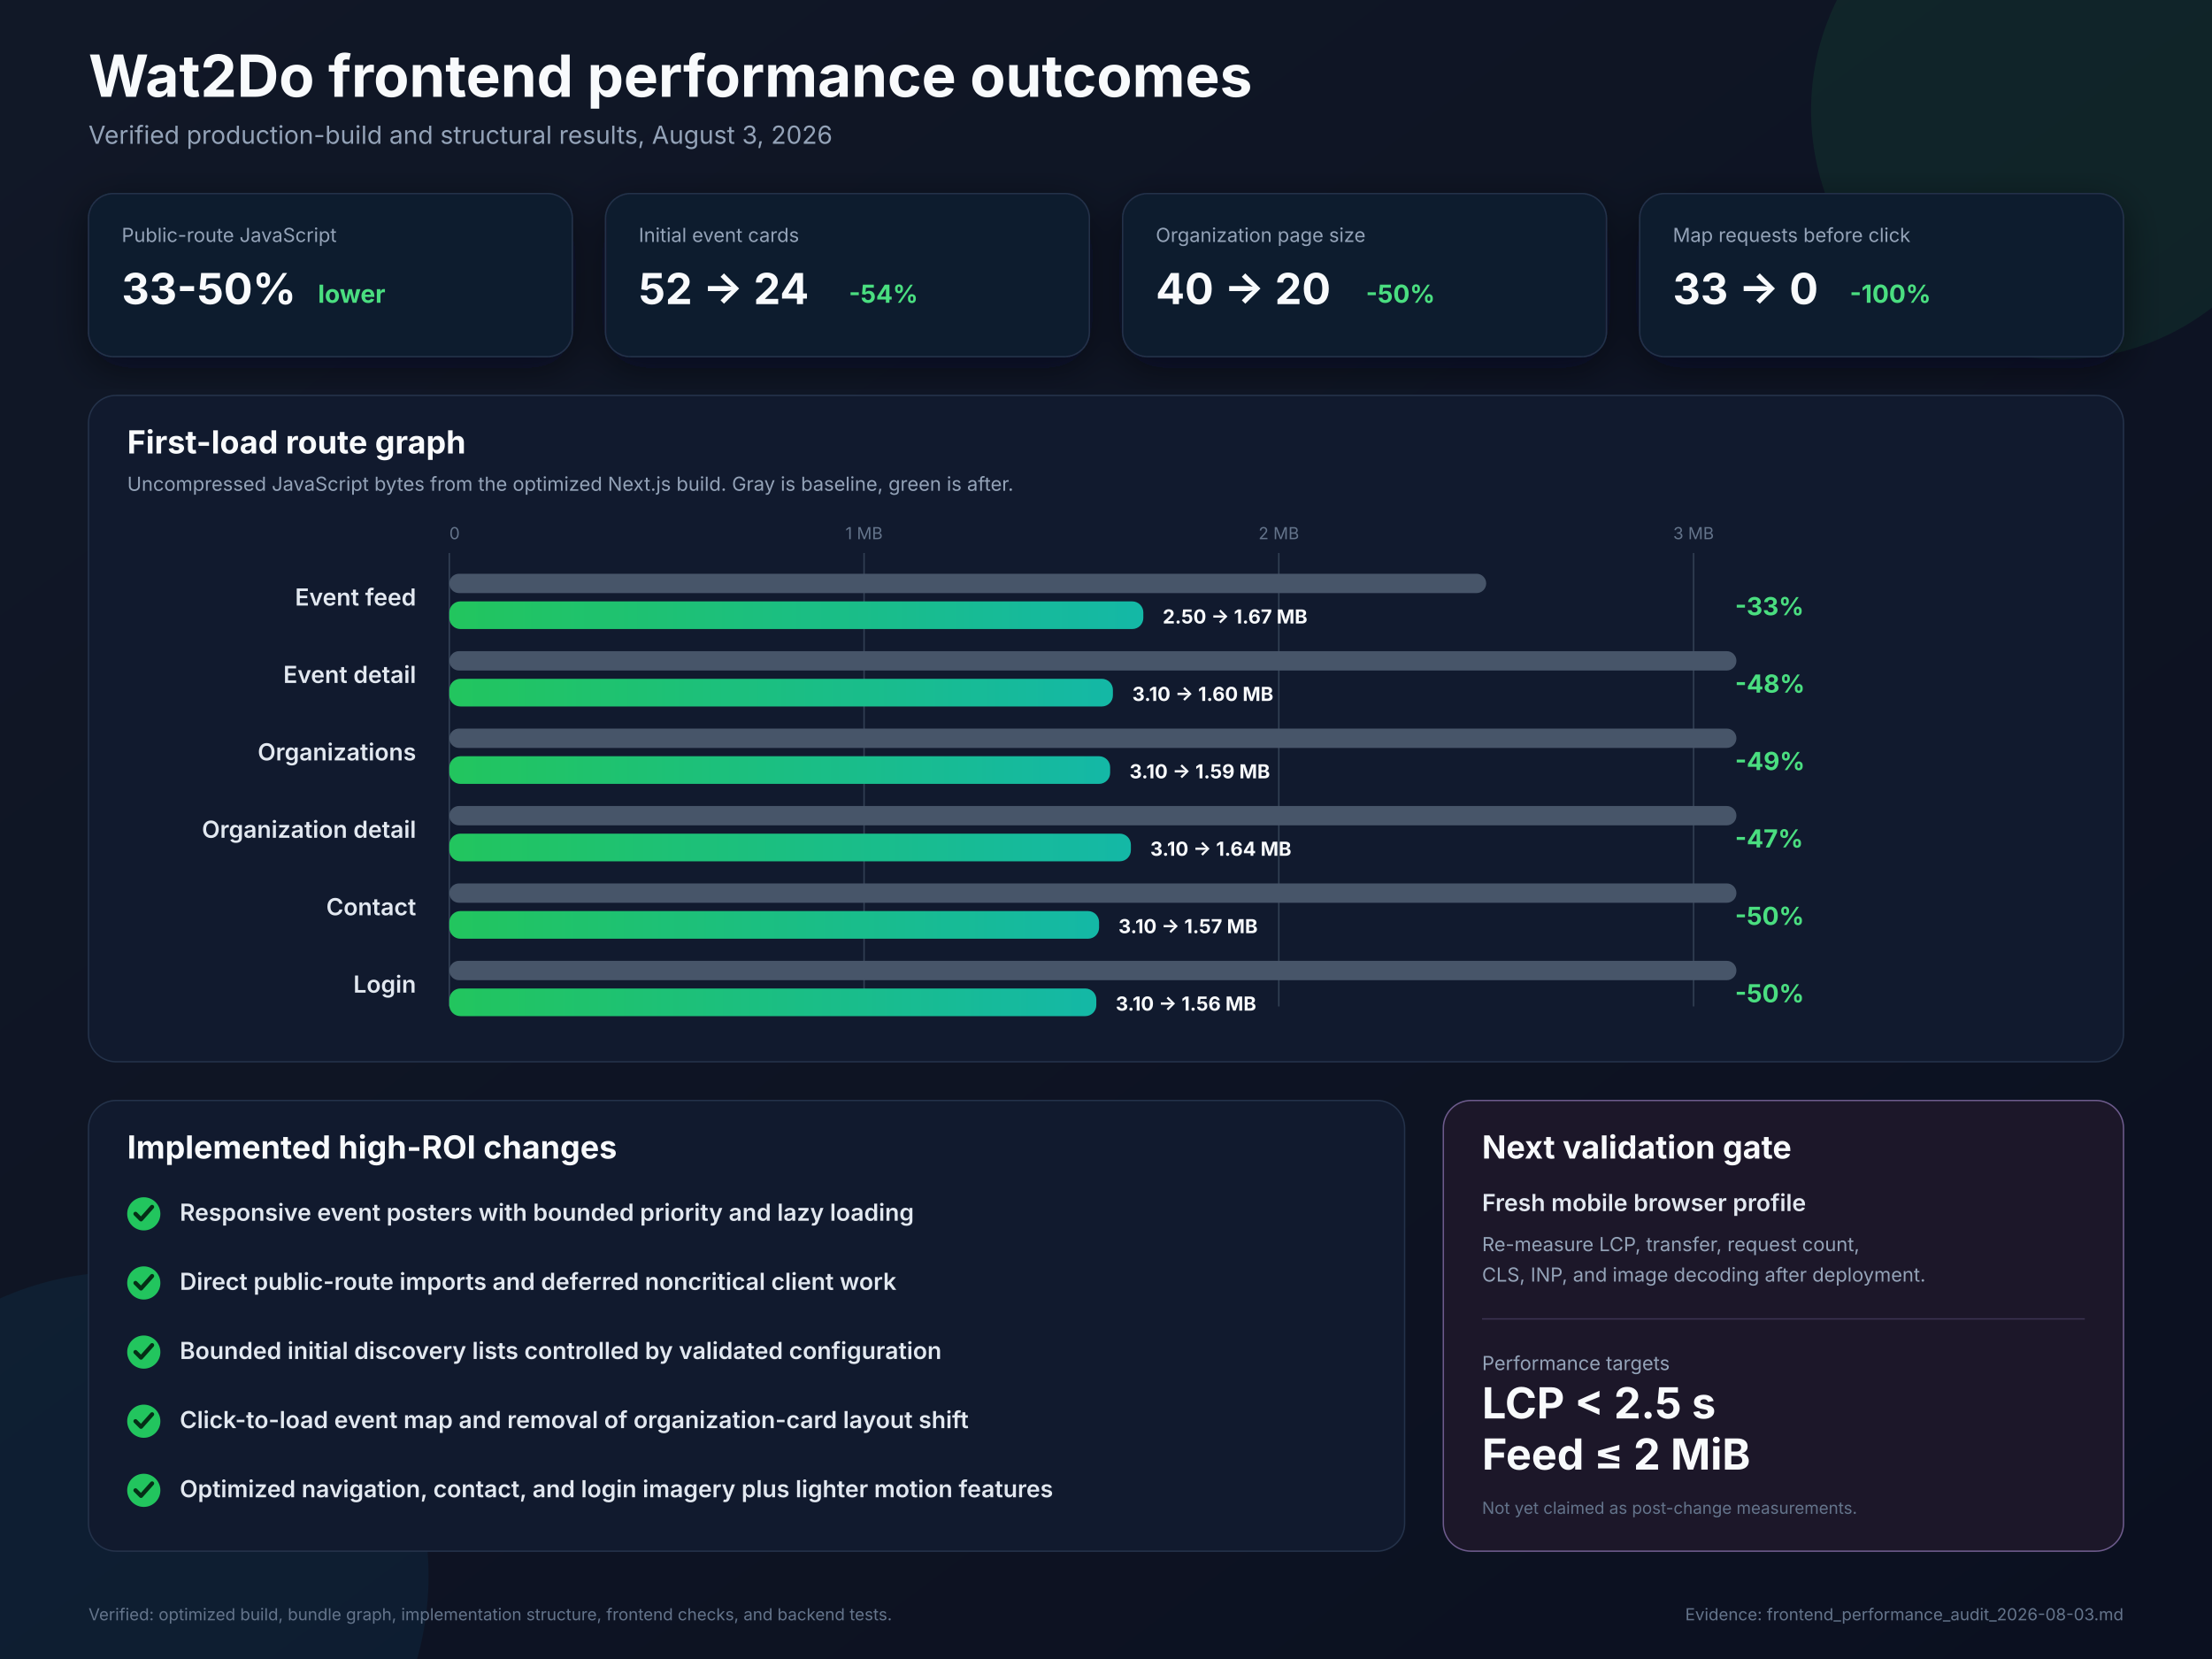
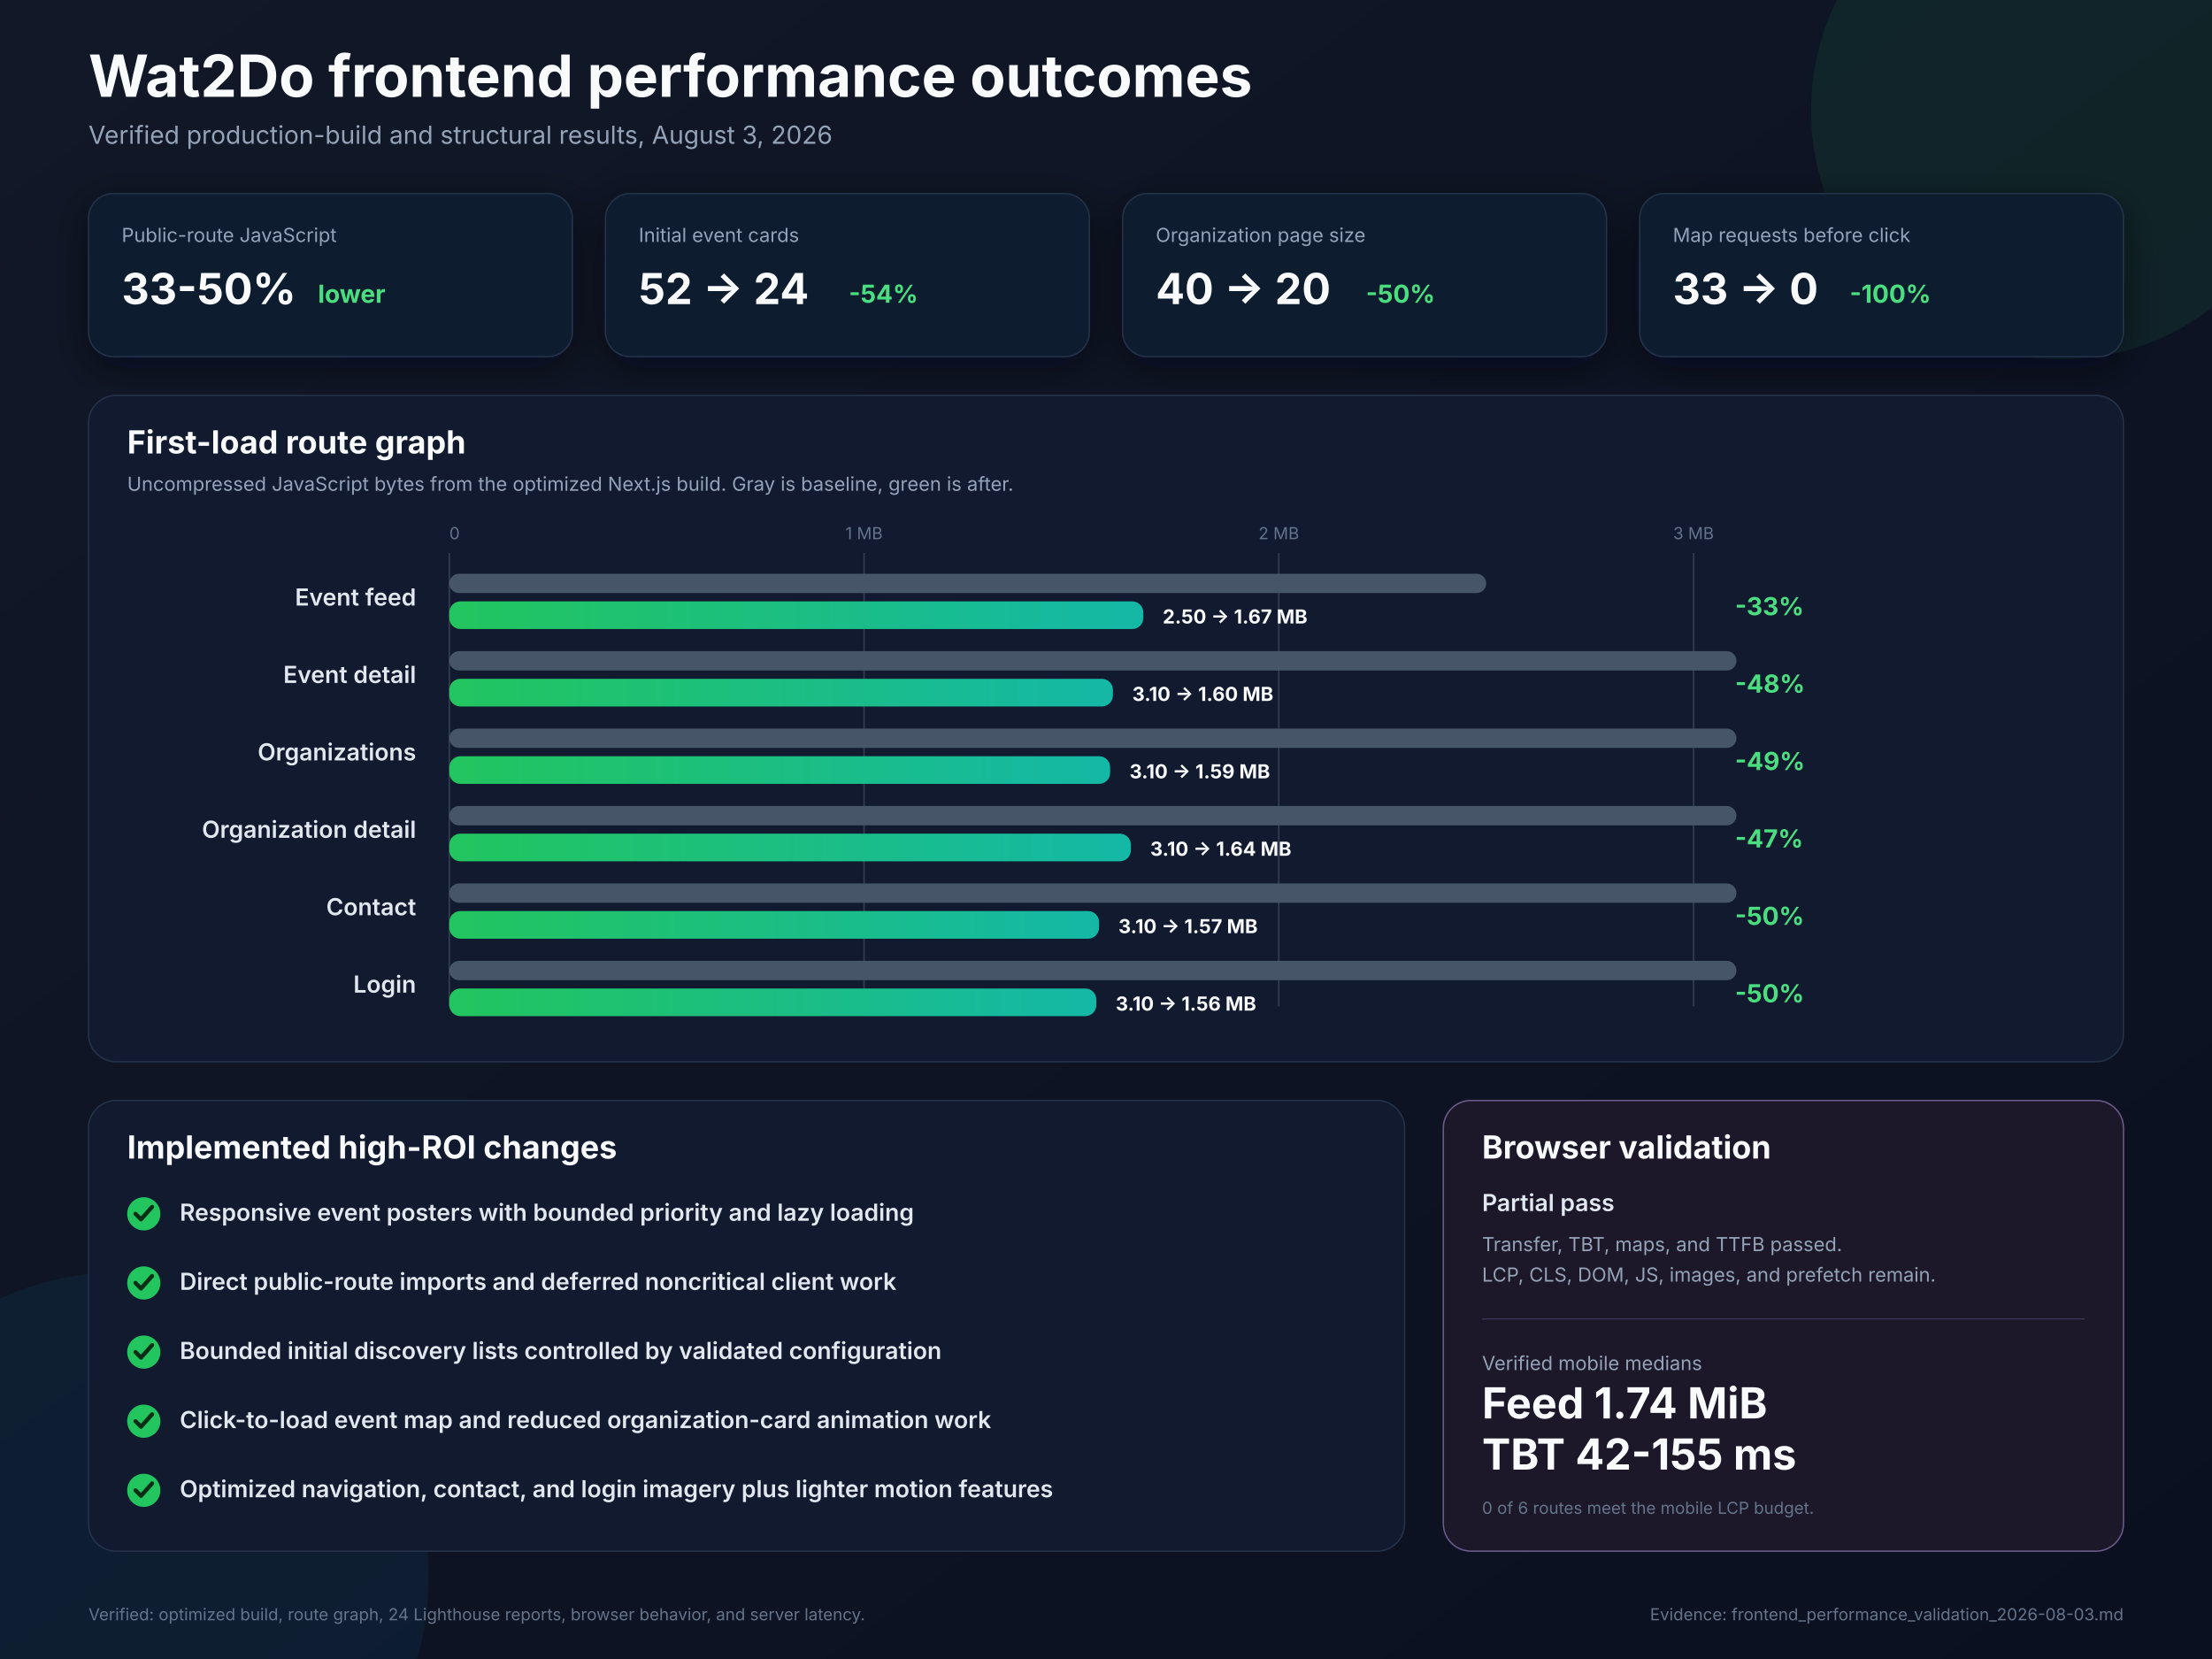
<svg xmlns="http://www.w3.org/2000/svg" width="1600" height="1200" viewBox="0 0 1600 1200" role="img" aria-labelledby="title desc">
  <defs>
    <linearGradient id="background" x1="0" y1="0" x2="1" y2="1">
      <stop offset="0" stop-color="#111827" />
      <stop offset="1" stop-color="#0b1020" />
    </linearGradient>
    <linearGradient id="success" x1="0" y1="0" x2="1" y2="0">
      <stop offset="0" stop-color="#22c55e" />
      <stop offset="1" stop-color="#14b8a6" />
    </linearGradient>
    <filter id="shadow" x="-20%" y="-20%" width="140%" height="140%">
      <feDropShadow dx="0" dy="8" stdDeviation="14" flood-color="#020617" flood-opacity="0.5" />
    </filter>
    <style>
      .title { font: 700 42px Inter, ui-sans-serif, system-ui, sans-serif; fill: #f8fafc; }
      .subtitle { font: 400 18px Inter, ui-sans-serif, system-ui, sans-serif; fill: #94a3b8; }
      .section { font: 700 23px Inter, ui-sans-serif, system-ui, sans-serif; fill: #f8fafc; }
      .label { font: 600 17px Inter, ui-sans-serif, system-ui, sans-serif; fill: #e2e8f0; }
      .small { font: 400 14px Inter, ui-sans-serif, system-ui, sans-serif; fill: #94a3b8; }
      .tiny { font: 400 12px Inter, ui-sans-serif, system-ui, sans-serif; fill: #64748b; }
      .value { font: 700 31px Inter, ui-sans-serif, system-ui, sans-serif; fill: #f8fafc; }
      .delta { font: 700 18px Inter, ui-sans-serif, system-ui, sans-serif; fill: #4ade80; }
      .barvalue { font: 700 14px Inter, ui-sans-serif, system-ui, sans-serif; fill: #f8fafc; }
      .panel { fill: #111a2e; stroke: #24324a; stroke-width: 1; }
      .baseline { fill: #475569; }
      .after { fill: url(#success); }
    </style>
  </defs>
  <rect width="1600" height="1200" fill="url(#background)" />
  <circle cx="1490" cy="80" r="180" fill="#22c55e" opacity="0.09" />
  <circle cx="90" cy="1140" r="220" fill="#0ea5e9" opacity="0.07" />
  <text x="64" y="70" class="title">Wat2Do frontend performance outcomes</text>
  <text x="64" y="104" class="subtitle">Verified production-build and structural results, August 3, 2026</text>
  <g filter="url(#shadow)">
    <rect x="64" y="140" width="350" height="118" rx="18" class="panel" />
    <rect x="438" y="140" width="350" height="118" rx="18" class="panel" />
    <rect x="812" y="140" width="350" height="118" rx="18" class="panel" />
    <rect x="1186" y="140" width="350" height="118" rx="18" class="panel" />
  </g>
  <text x="88" y="175" class="small">Public-route JavaScript</text>
  <text x="88" y="220" class="value">33-50%</text>
  <text x="230" y="219" class="delta">lower</text>
  <text x="462" y="175" class="small">Initial event cards</text>
  <text x="462" y="220" class="value">52 → 24</text>
  <text x="614" y="219" class="delta">-54%</text>
  <text x="836" y="175" class="small">Organization page size</text>
  <text x="836" y="220" class="value">40 → 20</text>
  <text x="988" y="219" class="delta">-50%</text>
  <text x="1210" y="175" class="small">Map requests before click</text>
  <text x="1210" y="220" class="value">33 → 0</text>
  <text x="1338" y="219" class="delta">-100%</text>
  <rect x="64" y="286" width="1472" height="482" rx="20" class="panel" />
  <text x="92" y="328" class="section">First-load route graph</text>
  <text x="92" y="355" class="small">Uncompressed JavaScript bytes from the optimized Next.js build. Gray is baseline, green is after.</text>
  <g transform="translate(325 390)">
    <text x="0" y="0" class="tiny">0</text>
    <text x="300" y="0" class="tiny" text-anchor="middle">1 MB</text>
    <text x="600" y="0" class="tiny" text-anchor="middle">2 MB</text>
    <text x="900" y="0" class="tiny" text-anchor="middle">3 MB</text>
    <line x1="0" y1="10" x2="0" y2="338" stroke="#334155" />
    <line x1="300" y1="10" x2="300" y2="338" stroke="#334155" />
    <line x1="600" y1="10" x2="600" y2="338" stroke="#334155" />
    <line x1="900" y1="10" x2="900" y2="338" stroke="#334155" />
    <text x="-24" y="48" class="label" text-anchor="end">Event feed</text>
    <rect x="0" y="25" width="750" height="14" rx="7" class="baseline" />
    <rect x="0" y="45" width="502" height="20" rx="8" class="after" />
    <text x="516" y="61" class="barvalue">2.50 → 1.67 MB</text>
    <text x="930" y="55" class="delta">-33%</text>
    <text x="-24" y="104" class="label" text-anchor="end">Event detail</text>
    <rect x="0" y="81" width="931" height="14" rx="7" class="baseline" />
    <rect x="0" y="101" width="480" height="20" rx="8" class="after" />
    <text x="494" y="117" class="barvalue">3.10 → 1.60 MB</text>
    <text x="930" y="111" class="delta">-48%</text>
    <text x="-24" y="160" class="label" text-anchor="end">Organizations</text>
    <rect x="0" y="137" width="931" height="14" rx="7" class="baseline" />
    <rect x="0" y="157" width="478" height="20" rx="8" class="after" />
    <text x="492" y="173" class="barvalue">3.10 → 1.59 MB</text>
    <text x="930" y="167" class="delta">-49%</text>
    <text x="-24" y="216" class="label" text-anchor="end">Organization detail</text>
    <rect x="0" y="193" width="931" height="14" rx="7" class="baseline" />
    <rect x="0" y="213" width="493" height="20" rx="8" class="after" />
    <text x="507" y="229" class="barvalue">3.10 → 1.64 MB</text>
    <text x="930" y="223" class="delta">-47%</text>
    <text x="-24" y="272" class="label" text-anchor="end">Contact</text>
    <rect x="0" y="249" width="931" height="14" rx="7" class="baseline" />
    <rect x="0" y="269" width="470" height="20" rx="8" class="after" />
    <text x="484" y="285" class="barvalue">3.10 → 1.57 MB</text>
    <text x="930" y="279" class="delta">-50%</text>
    <text x="-24" y="328" class="label" text-anchor="end">Login</text>
    <rect x="0" y="305" width="931" height="14" rx="7" class="baseline" />
    <rect x="0" y="325" width="468" height="20" rx="8" class="after" />
    <text x="482" y="341" class="barvalue">3.10 → 1.56 MB</text>
    <text x="930" y="335" class="delta">-50%</text>
  </g>
  <rect x="64" y="796" width="952" height="326" rx="20" class="panel" />
  <text x="92" y="838" class="section">Implemented high-ROI changes</text>
  <g transform="translate(92 866)">
    <circle cx="12" cy="12" r="12" fill="#22c55e" />
    <path d="M6 12 L10 16 L18 7" fill="none" stroke="#052e16" stroke-width="3" stroke-linecap="round" stroke-linejoin="round" />
    <text x="38" y="17" class="label">Responsive event posters with bounded priority and lazy loading</text>
    <circle cx="12" cy="62" r="12" fill="#22c55e" />
    <path d="M6 62 L10 66 L18 57" fill="none" stroke="#052e16" stroke-width="3" stroke-linecap="round" stroke-linejoin="round" />
    <text x="38" y="67" class="label">Direct public-route imports and deferred noncritical client work</text>
    <circle cx="12" cy="112" r="12" fill="#22c55e" />
    <path d="M6 112 L10 116 L18 107" fill="none" stroke="#052e16" stroke-width="3" stroke-linecap="round" stroke-linejoin="round" />
    <text x="38" y="117" class="label">Bounded initial discovery lists controlled by validated configuration</text>
    <circle cx="12" cy="162" r="12" fill="#22c55e" />
    <path d="M6 162 L10 166 L18 157" fill="none" stroke="#052e16" stroke-width="3" stroke-linecap="round" stroke-linejoin="round" />
-     <text x="38" y="167" class="label">Click-to-load event map and removal of organization-card layout shift</text>
+     <text x="38" y="167" class="label">Click-to-load event map and reduced organization-card animation work</text>
    <circle cx="12" cy="212" r="12" fill="#22c55e" />
    <path d="M6 212 L10 216 L18 207" fill="none" stroke="#052e16" stroke-width="3" stroke-linecap="round" stroke-linejoin="round" />
    <text x="38" y="217" class="label">Optimized navigation, contact, and login imagery plus lighter motion features</text>
  </g>
  <rect x="1044" y="796" width="492" height="326" rx="20" fill="#1c1729" stroke="#6d5b8c" />
-   <text x="1072" y="838" class="section">Next validation gate</text>
-   <text x="1072" y="876" class="label">Fresh mobile browser profile</text>
-   <text x="1072" y="905" class="small">Re-measure LCP, transfer, request count,</text>
-   <text x="1072" y="927" class="small">CLS, INP, and image decoding after deployment.</text>
+   <text x="1072" y="838" class="section">Browser validation</text>
+   <text x="1072" y="876" class="label" fill="#fbbf24">Partial pass</text>
+   <text x="1072" y="905" class="small">Transfer, TBT, maps, and TTFB passed.</text>
+   <text x="1072" y="927" class="small">LCP, CLS, DOM, JS, images, and prefetch remain.</text>
  <line x1="1072" y1="954" x2="1508" y2="954" stroke="#3b3251" />
-   <text x="1072" y="991" class="small">Performance targets</text>
-   <text x="1072" y="1026" class="value" fill="#c4b5fd">LCP &lt; 2.5 s</text>
-   <text x="1072" y="1063" class="value" fill="#c4b5fd">Feed ≤ 2 MiB</text>
-   <text x="1072" y="1095" class="tiny">Not yet claimed as post-change measurements.</text>
-   <text x="64" y="1172" class="tiny">Verified: optimized build, bundle graph, implementation structure, frontend checks, and backend tests.</text>
-   <text x="1536" y="1172" class="tiny" text-anchor="end">Evidence: frontend_performance_audit_2026-08-03.md</text>
+   <text x="1072" y="991" class="small">Verified mobile medians</text>
+   <text x="1072" y="1026" class="value" fill="#4ade80">Feed 1.74 MiB</text>
+   <text x="1072" y="1063" class="value" fill="#4ade80">TBT 42-155 ms</text>
+   <text x="1072" y="1095" class="tiny">0 of 6 routes meet the mobile LCP budget.</text>
+   <text x="64" y="1172" class="tiny">Verified: optimized build, route graph, 24 Lighthouse reports, browser behavior, and server latency.</text>
+   <text x="1536" y="1172" class="tiny" text-anchor="end">Evidence: frontend_performance_validation_2026-08-03.md</text>
</svg>
